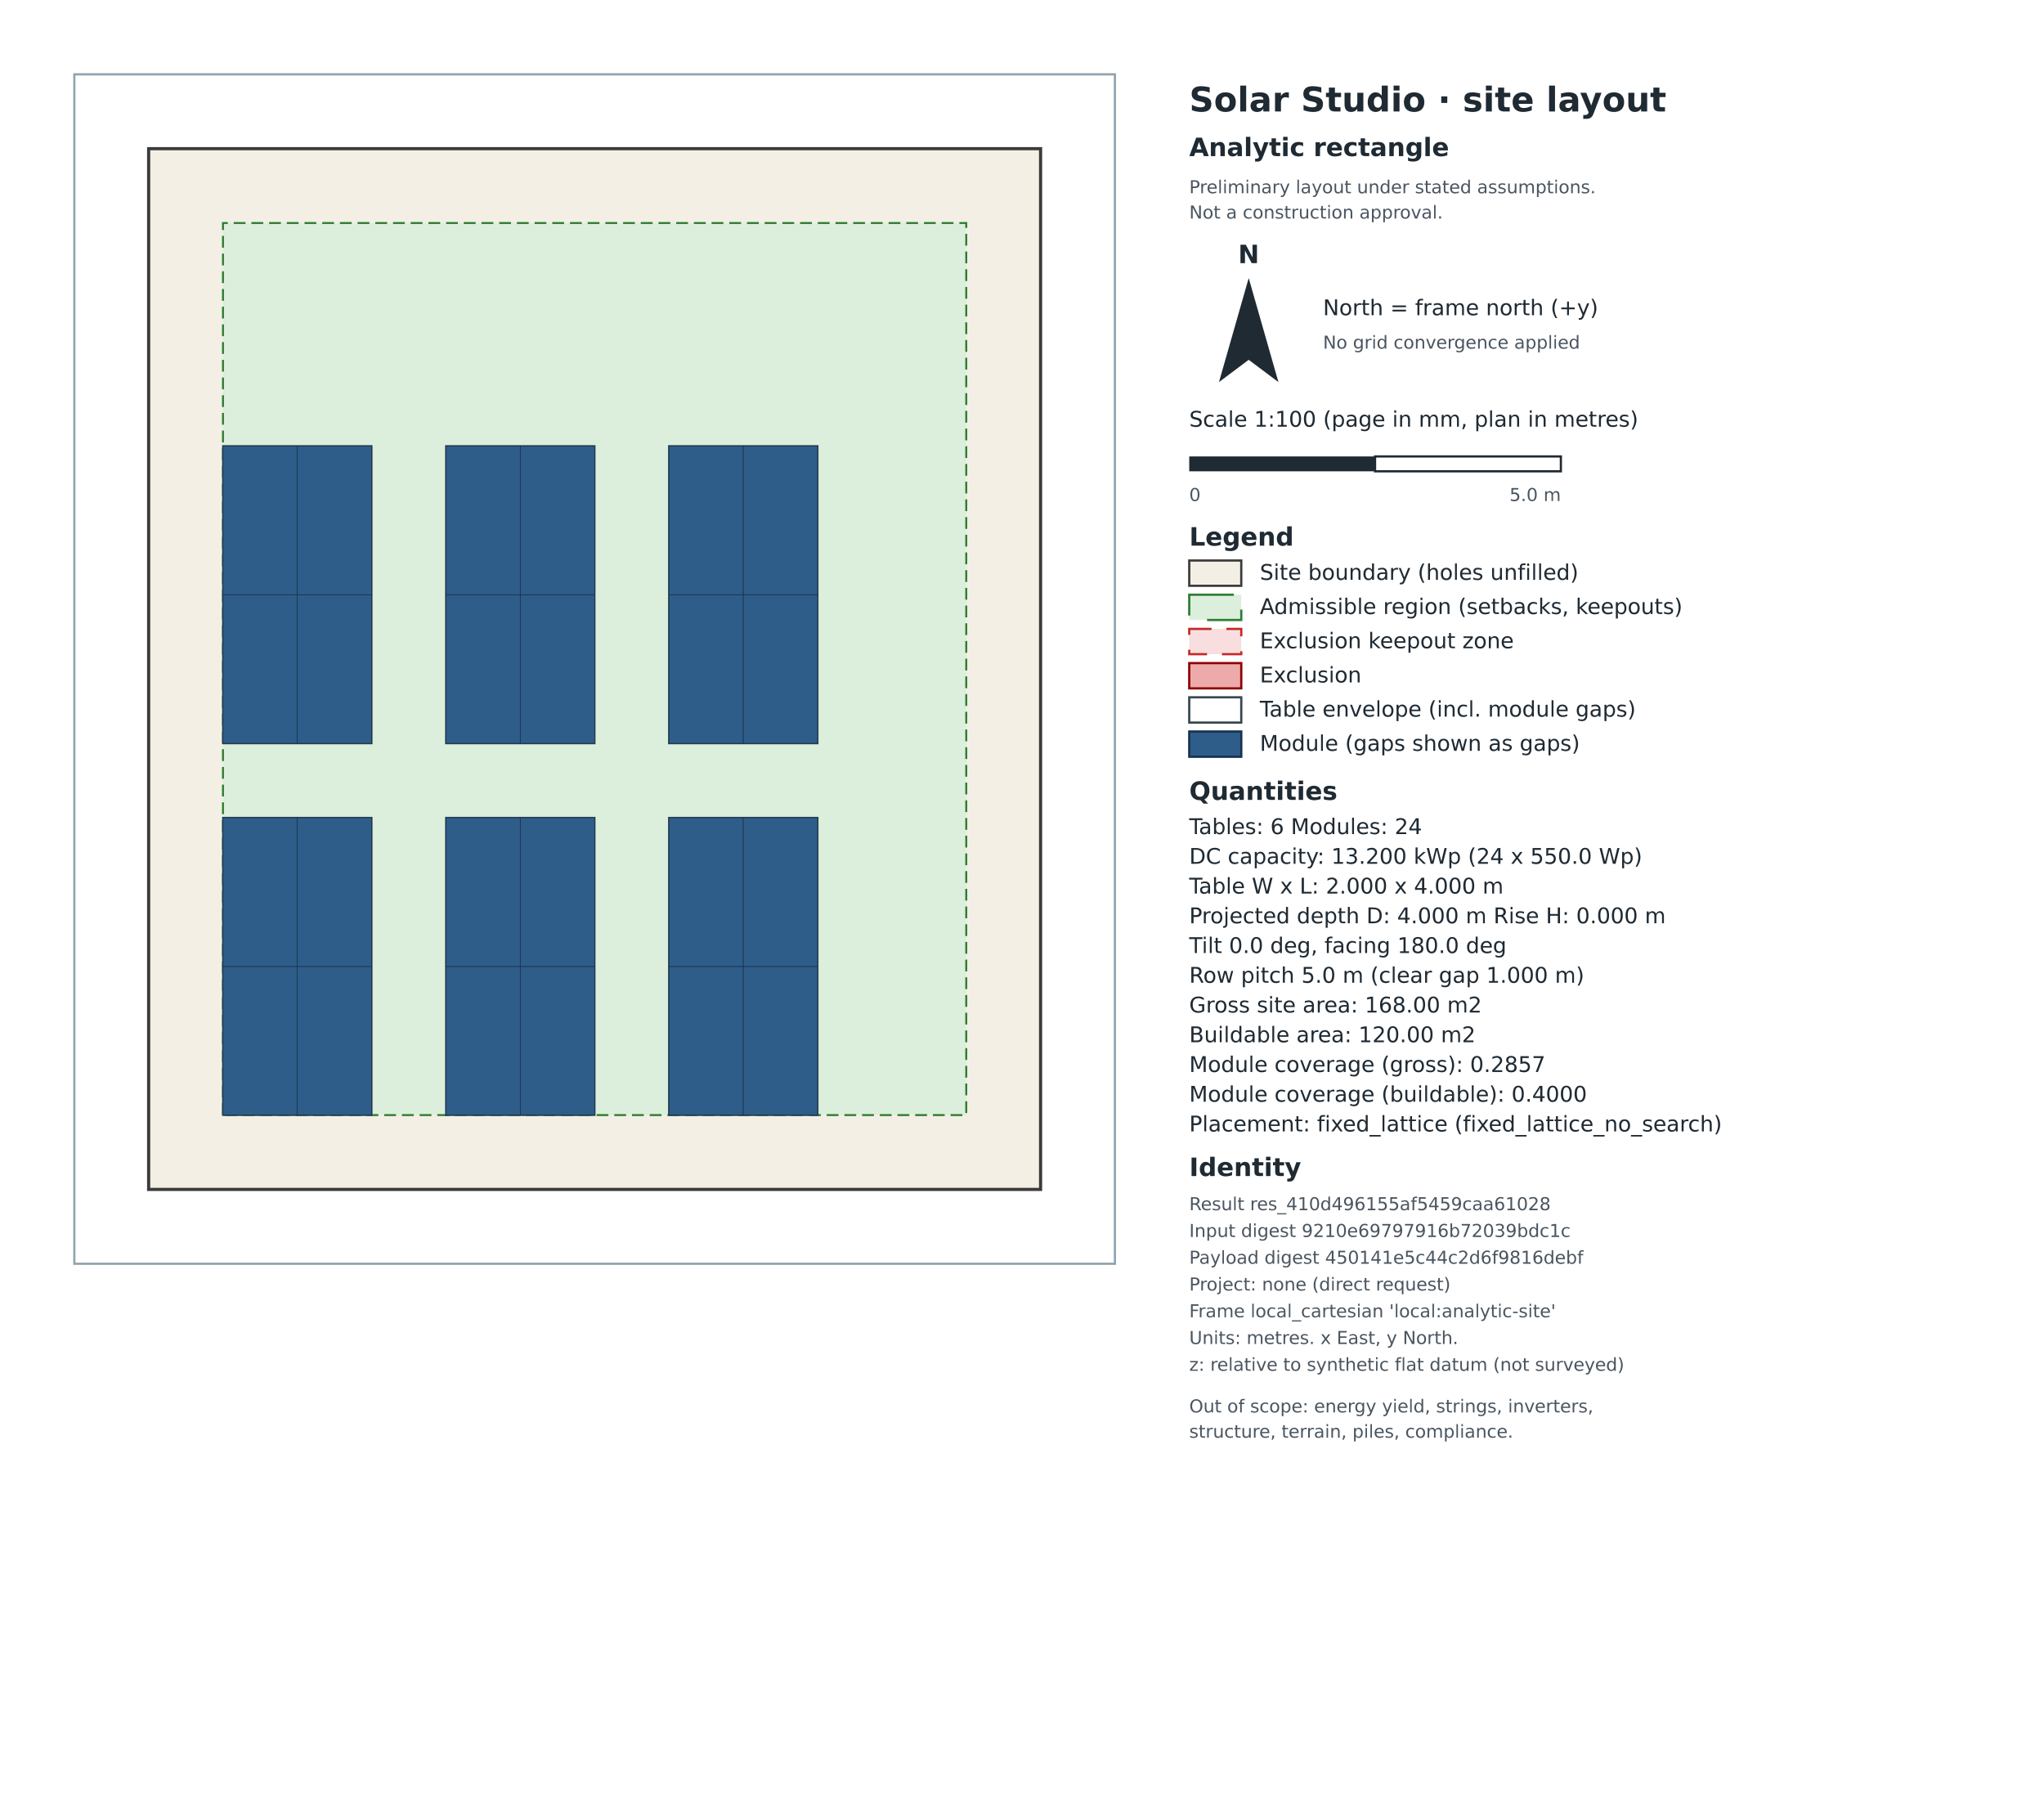
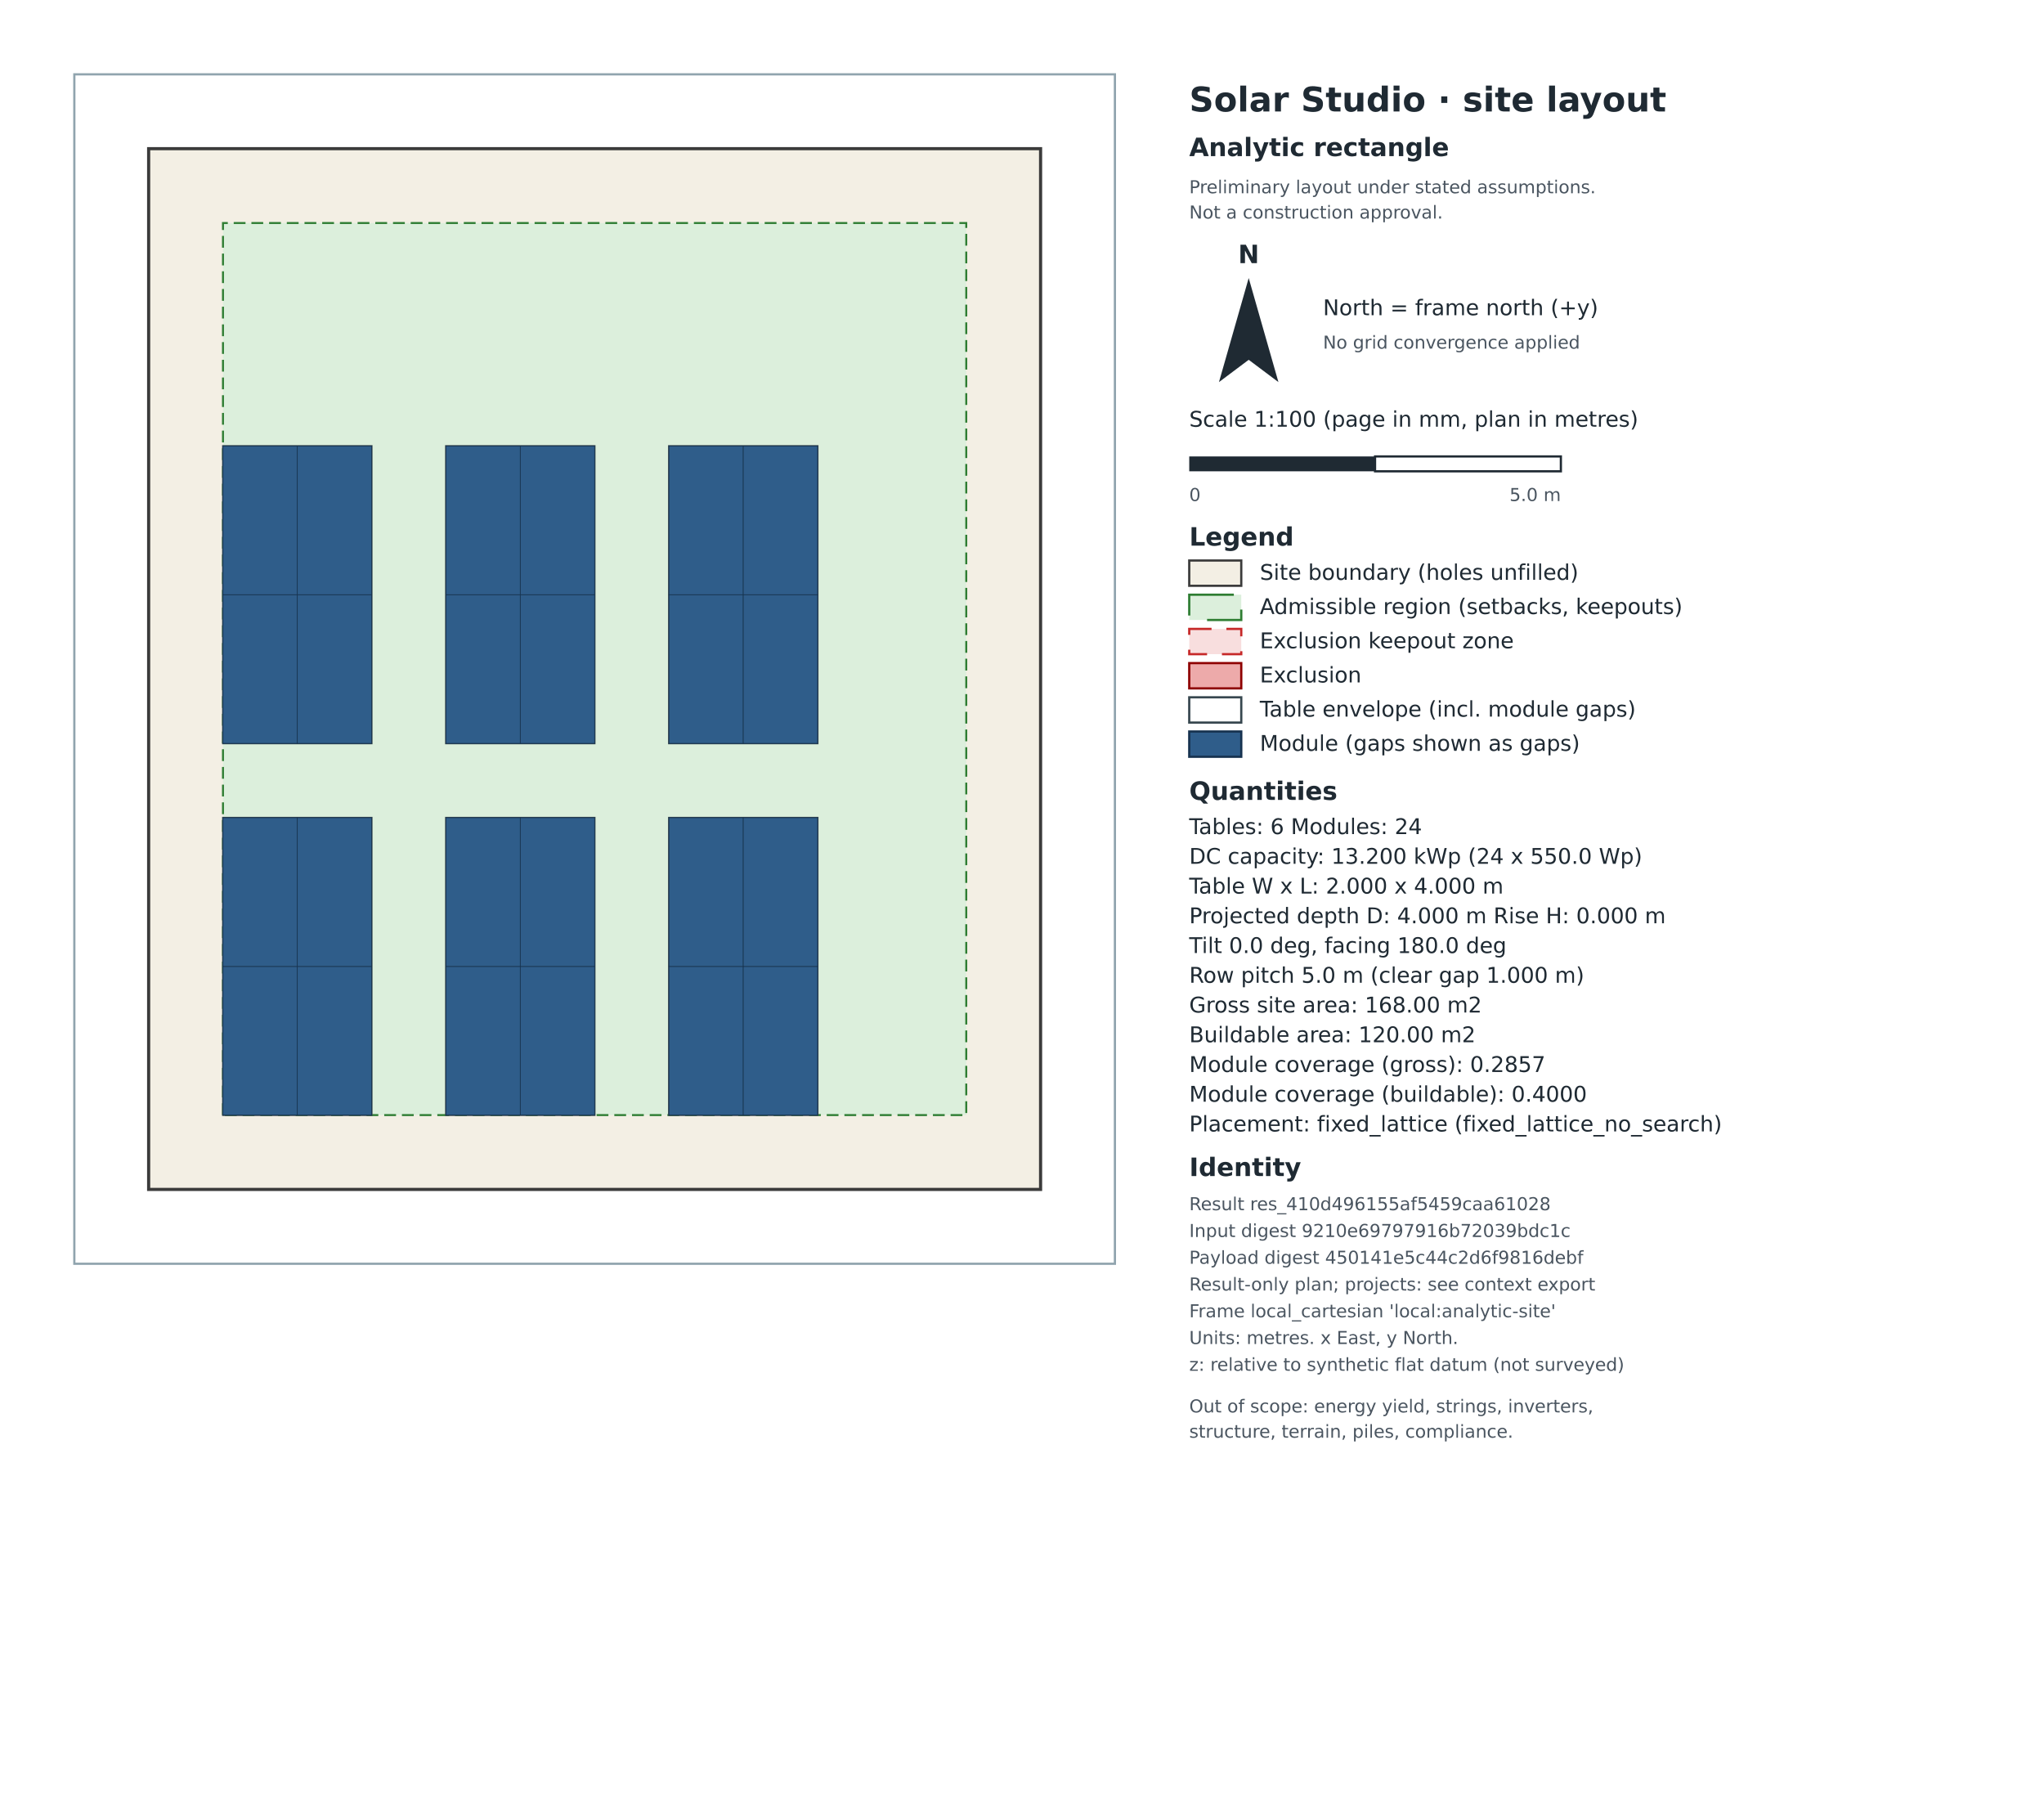
<svg xmlns="http://www.w3.org/2000/svg" width="275.000mm" height="242.000mm" viewBox="0 0 275.000 242.000" data-result-id="res_410d496155af5459caa61028">
  <style>
.site{fill:#f3efe4;stroke:#3b3b3b;stroke-width:1.6px;vector-effect:non-scaling-stroke;fill-rule:evenodd}
.admissible{fill:#dcefdc;stroke:#2e7d32;stroke-width:1px;stroke-dasharray:6 3;vector-effect:non-scaling-stroke;fill-rule:evenodd}
.forbidden{fill:#f6d5d5;fill-opacity:.8;stroke:#c62828;stroke-width:.8px;stroke-dasharray:3 2;vector-effect:non-scaling-stroke;fill-rule:evenodd}
.exclusion{fill:#d84343;fill-opacity:.45;stroke:#8e0000;stroke-width:1.2px;vector-effect:non-scaling-stroke;fill-rule:evenodd}
.table{fill:none;stroke:#37474f;stroke-width:.9px;vector-effect:non-scaling-stroke}
.module{fill:#2f5d8a;stroke:#16324f;stroke-width:.35px;vector-effect:non-scaling-stroke}
.panel-text{font-family:'DejaVu Sans',Arial,sans-serif;fill:#1f2a33}
.h1{font-size:4.6px;font-weight:bold}.h2{font-size:3.4px;font-weight:bold}.t{font-size:2.9px}.small{font-size:2.4px;fill:#4a5560}
.frame{fill:none;stroke:#90a4ae;stroke-width:.3}
</style>
  <rect x="0" y="0" width="275.000" height="242.000" fill="#ffffff" />
  <rect class="frame" x="10.0" y="10.0" width="140.000" height="160.000" />
  <svg id="plan" x="10.0" y="10.0" width="140" height="160" viewBox="0 0 14.0 16.0" preserveAspectRatio="xMidYMid meet" overflow="hidden" data-x0="-1.0" data-y1="15.0" data-scale="100" data-full-viewbox="0 0 14.0 16.0">
    <g id="layer-site" data-layer="site">
      <path class="site" d="M1.0,15.0 L13.0,15.0 L13.0,1.0 L1.0,1.0 Z" />
    </g>
    <g id="layer-admissible" data-layer="admissible">
      <path class="admissible" d="M2.0,14.0 L2.0,2.0 L12.0,2.0 L12.0,14.0 Z" />
    </g>
    <g id="layer-keepout" data-layer="keepout" />
    <g id="layer-exclusions" data-layer="exclusions" />
    <g id="layer-tables" data-layer="tables">
      <polygon class="table" data-table-id="T_j0_i0" points="2.0,14.0 4.0,14.0 4.0,10.0 2.0,10.0" />
      <polygon class="table" data-table-id="T_j0_i1" points="5.0,14.0 7.0,14.0 7.0,10.0 5.0,10.0" />
      <polygon class="table" data-table-id="T_j0_i2" points="8.0,14.0 10.0,14.0 10.0,10.0 8.0,10.0" />
      <polygon class="table" data-table-id="T_j1_i0" points="2.0,9.0 4.0,9.0 4.0,5.0 2.0,5.0" />
      <polygon class="table" data-table-id="T_j1_i1" points="5.0,9.0 7.0,9.0 7.0,5.0 5.0,5.0" />
      <polygon class="table" data-table-id="T_j1_i2" points="8.0,9.0 10.0,9.0 10.0,5.0 8.0,5.0" />
    </g>
    <g id="layer-modules" data-layer="modules">
      <polygon class="module" data-module-id="T_j0_i0_r0_c0" points="2.0,14.0 3.0,14.0 3.0,12.0 2.0,12.0" />
      <polygon class="module" data-module-id="T_j0_i0_r0_c1" points="3.0,14.0 4.0,14.0 4.0,12.0 3.0,12.0" />
      <polygon class="module" data-module-id="T_j0_i0_r1_c0" points="2.0,12.0 3.0,12.0 3.0,10.0 2.0,10.0" />
      <polygon class="module" data-module-id="T_j0_i0_r1_c1" points="3.0,12.0 4.0,12.0 4.0,10.0 3.0,10.0" />
      <polygon class="module" data-module-id="T_j0_i1_r0_c0" points="5.0,14.0 6.0,14.0 6.0,12.0 5.0,12.0" />
      <polygon class="module" data-module-id="T_j0_i1_r0_c1" points="6.0,14.0 7.0,14.0 7.0,12.0 6.0,12.0" />
      <polygon class="module" data-module-id="T_j0_i1_r1_c0" points="5.0,12.0 6.0,12.0 6.0,10.0 5.0,10.0" />
      <polygon class="module" data-module-id="T_j0_i1_r1_c1" points="6.0,12.0 7.0,12.0 7.0,10.0 6.0,10.0" />
      <polygon class="module" data-module-id="T_j0_i2_r0_c0" points="8.0,14.0 9.0,14.0 9.0,12.0 8.0,12.0" />
      <polygon class="module" data-module-id="T_j0_i2_r0_c1" points="9.0,14.0 10.0,14.0 10.0,12.0 9.0,12.0" />
      <polygon class="module" data-module-id="T_j0_i2_r1_c0" points="8.0,12.0 9.0,12.0 9.0,10.0 8.0,10.0" />
      <polygon class="module" data-module-id="T_j0_i2_r1_c1" points="9.0,12.0 10.0,12.0 10.0,10.0 9.0,10.0" />
      <polygon class="module" data-module-id="T_j1_i0_r0_c0" points="2.0,9.0 3.0,9.0 3.0,7.0 2.0,7.0" />
      <polygon class="module" data-module-id="T_j1_i0_r0_c1" points="3.0,9.0 4.0,9.0 4.0,7.0 3.0,7.0" />
      <polygon class="module" data-module-id="T_j1_i0_r1_c0" points="2.0,7.0 3.0,7.0 3.0,5.0 2.0,5.0" />
      <polygon class="module" data-module-id="T_j1_i0_r1_c1" points="3.0,7.0 4.0,7.0 4.0,5.0 3.0,5.0" />
      <polygon class="module" data-module-id="T_j1_i1_r0_c0" points="5.0,9.0 6.0,9.0 6.0,7.0 5.0,7.0" />
      <polygon class="module" data-module-id="T_j1_i1_r0_c1" points="6.0,9.0 7.0,9.0 7.0,7.0 6.0,7.0" />
      <polygon class="module" data-module-id="T_j1_i1_r1_c0" points="5.0,7.0 6.0,7.0 6.0,5.0 5.0,5.0" />
      <polygon class="module" data-module-id="T_j1_i1_r1_c1" points="6.0,7.0 7.0,7.0 7.0,5.0 6.0,5.0" />
      <polygon class="module" data-module-id="T_j1_i2_r0_c0" points="8.0,9.0 9.0,9.0 9.0,7.0 8.0,7.0" />
      <polygon class="module" data-module-id="T_j1_i2_r0_c1" points="9.0,9.0 10.0,9.0 10.0,7.0 9.0,7.0" />
      <polygon class="module" data-module-id="T_j1_i2_r1_c0" points="8.0,7.0 9.0,7.0 9.0,5.0 8.0,5.0" />
      <polygon class="module" data-module-id="T_j1_i2_r1_c1" points="9.0,7.0 10.0,7.0 10.0,5.0 9.0,5.0" />
    </g>
  </svg>
  <g id="side-panel" class="panel-text" transform="translate(160.000,0)">
    <text x="0.00" y="15.00" class="h1">Solar Studio · site layout</text>
    <text x="0.00" y="21.00" class="h2">Analytic rectangle</text>
    <text x="0.00" y="26.00" class="small">Preliminary layout under stated assumptions.</text>
    <text x="0.00" y="29.40" class="small">Not a construction approval.</text>
    <g id="north-arrow" transform="translate(8,47.40)">
      <polygon points="0,-10 4,4 0,1 -4,4" fill="#1f2a33" />
      <text x="0" y="-12" text-anchor="middle" class="h2">N</text>
    </g>
    <text x="18" y="42.40" class="t">North = frame north (+y)</text>
    <text x="18" y="46.90" class="small">No grid convergence applied</text>
    <text id="scale-text" x="0" y="57.40" class="t" data-scale="100">Scale 1:100 (page in mm, plan in metres)</text>
    <g id="scale-bar" data-bar-m="5.0" data-bar-mm="50.0000" transform="translate(0,61.40)">
      <rect x="0" y="0" width="25" height="2" fill="#1f2a33" />
      <rect x="25" y="0" width="25" height="2" fill="#ffffff" stroke="#1f2a33" stroke-width="0.3" />
      <text x="0" y="6" class="small">0</text>
      <text id="scale-bar-label" x="50" y="6" class="small" text-anchor="end">5.0 m</text>
    </g>
    <text x="0.00" y="73.40" class="h2">Legend</text>
    <rect x="0" y="75.40" width="7" height="3.4" class="site" style="vector-effect:none;stroke-width:0.3" />
    <text x="9.5" y="78.00" class="t">Site boundary (holes unfilled)</text>
    <rect x="0" y="80.00" width="7" height="3.4" class="admissible" style="vector-effect:none;stroke-width:0.3" />
    <text x="9.5" y="82.60" class="t">Admissible region (setbacks, keepouts)</text>
    <rect x="0" y="84.60" width="7" height="3.4" class="forbidden" style="vector-effect:none;stroke-width:0.3" />
    <text x="9.5" y="87.20" class="t">Exclusion keepout zone</text>
    <rect x="0" y="89.20" width="7" height="3.4" class="exclusion" style="vector-effect:none;stroke-width:0.3" />
    <text x="9.5" y="91.80" class="t">Exclusion</text>
    <rect x="0" y="93.80" width="7" height="3.4" class="table" style="vector-effect:none;stroke-width:0.3" />
    <text x="9.5" y="96.40" class="t">Table envelope (incl. module gaps)</text>
    <rect x="0" y="98.40" width="7" height="3.4" class="module" style="vector-effect:none;stroke-width:0.3" />
    <text x="9.5" y="101.00" class="t">Module (gaps shown as gaps)</text>
    <text x="0.00" y="107.60" class="h2">Quantities</text>
    <text x="0.00" y="112.20" class="t">Tables: 6   Modules: 24</text>
    <text x="0.00" y="116.20" class="t">DC capacity: 13.200 kWp (24 x 550.0 Wp)</text>
    <text x="0.00" y="120.20" class="t">Table W x L: 2.000 x 4.000 m</text>
    <text x="0.00" y="124.20" class="t">Projected depth D: 4.000 m  Rise H: 0.000 m</text>
    <text x="0.00" y="128.20" class="t">Tilt 0.0 deg, facing 180.0 deg</text>
    <text x="0.00" y="132.20" class="t">Row pitch 5.0 m (clear gap 1.000 m)</text>
    <text x="0.00" y="136.20" class="t">Gross site area: 168.00 m2</text>
    <text x="0.00" y="140.20" class="t">Buildable area: 120.00 m2</text>
    <text x="0.00" y="144.20" class="t">Module coverage (gross): 0.2857</text>
    <text x="0.00" y="148.20" class="t">Module coverage (buildable): 0.4000</text>
    <text x="0.00" y="152.20" class="t">Placement: fixed_lattice (fixed_lattice_no_search)</text>
    <text x="0.00" y="158.20" class="h2">Identity</text>
    <text x="0.00" y="162.80" class="small">Result res_410d496155af5459caa61028</text>
    <text x="0.00" y="166.40" class="small">Input digest 9210e69797916b72039bdc1c</text>
    <text x="0.00" y="170.00" class="small">Payload digest 450141e5c44c2d6f9816debf</text>
-     <text x="0.00" y="173.60" class="small">Project: none (direct request)</text>
+     <text x="0.00" y="173.60" class="small">Result-only plan; projects: see context export</text>
    <text x="0.00" y="177.20" class="small">Frame local_cartesian 'local:analytic-site'</text>
    <text x="0.00" y="180.80" class="small">Units: metres. x East, y North.</text>
    <text x="0.00" y="184.40" class="small">z: relative to synthetic flat datum (not surveyed)</text>
    <text x="0.00" y="190.00" class="small">Out of scope: energy yield, strings, inverters,</text>
    <text x="0.00" y="193.40" class="small">structure, terrain, piles, compliance.</text>
  </g>
</svg>
